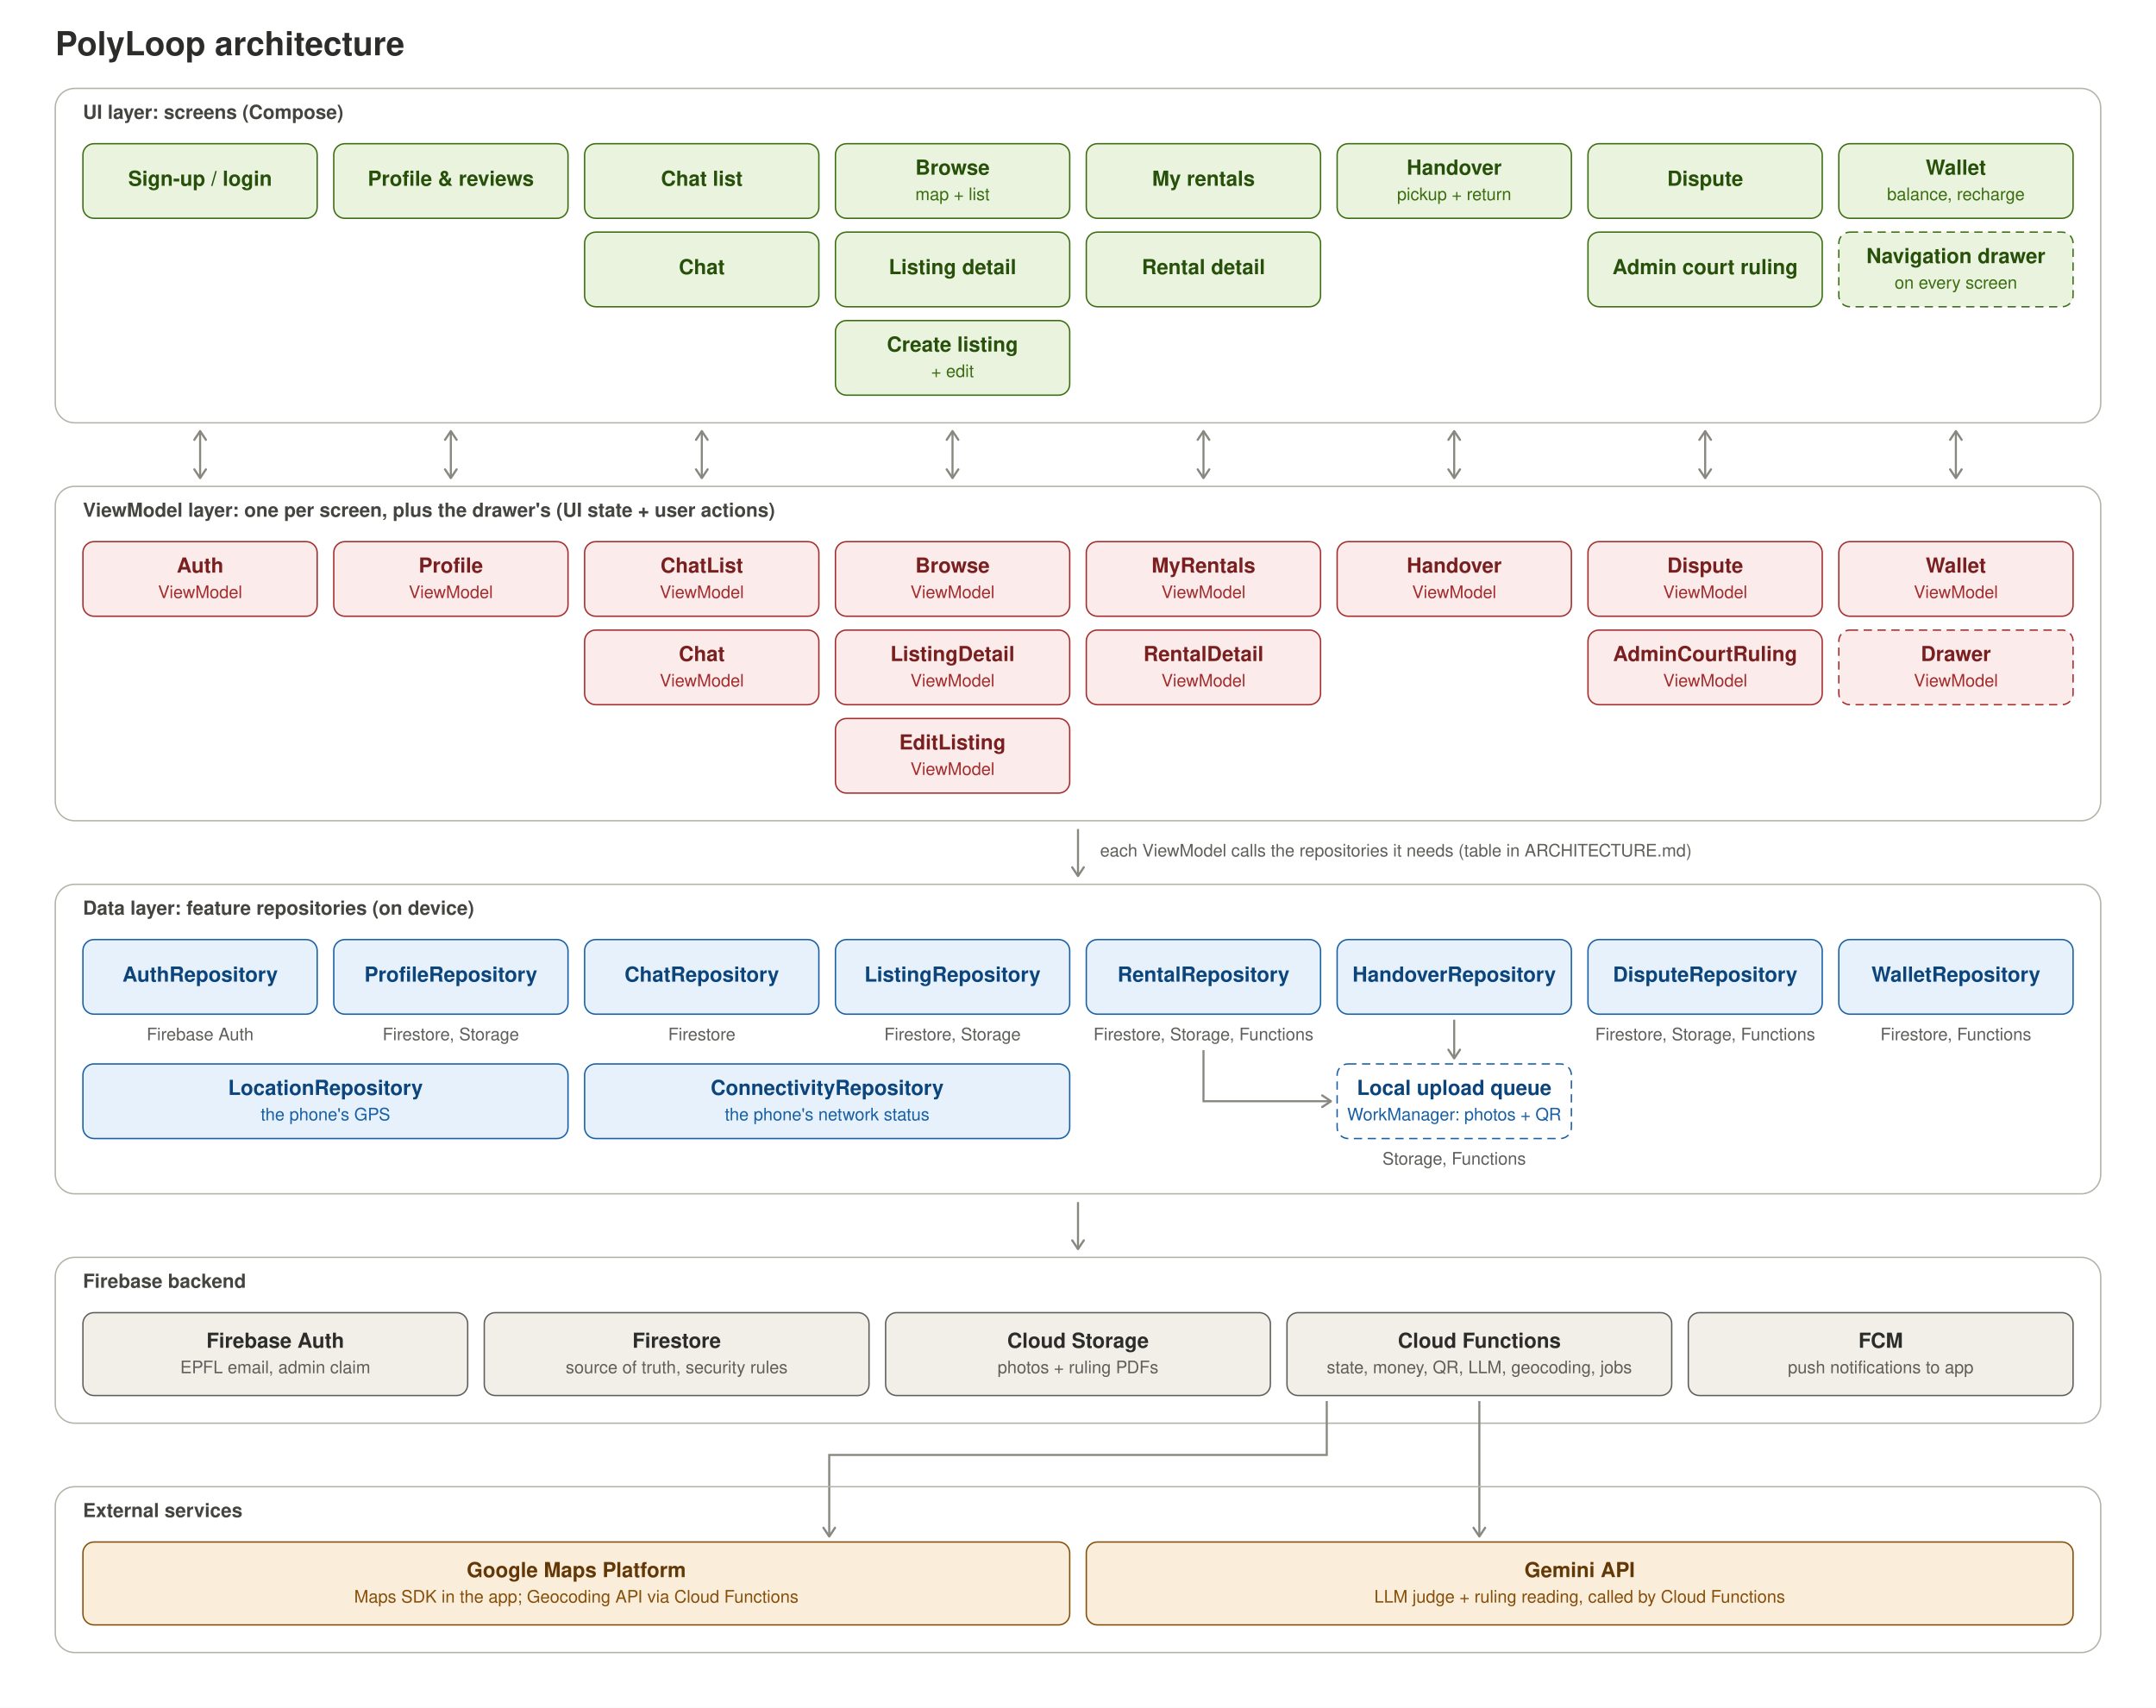
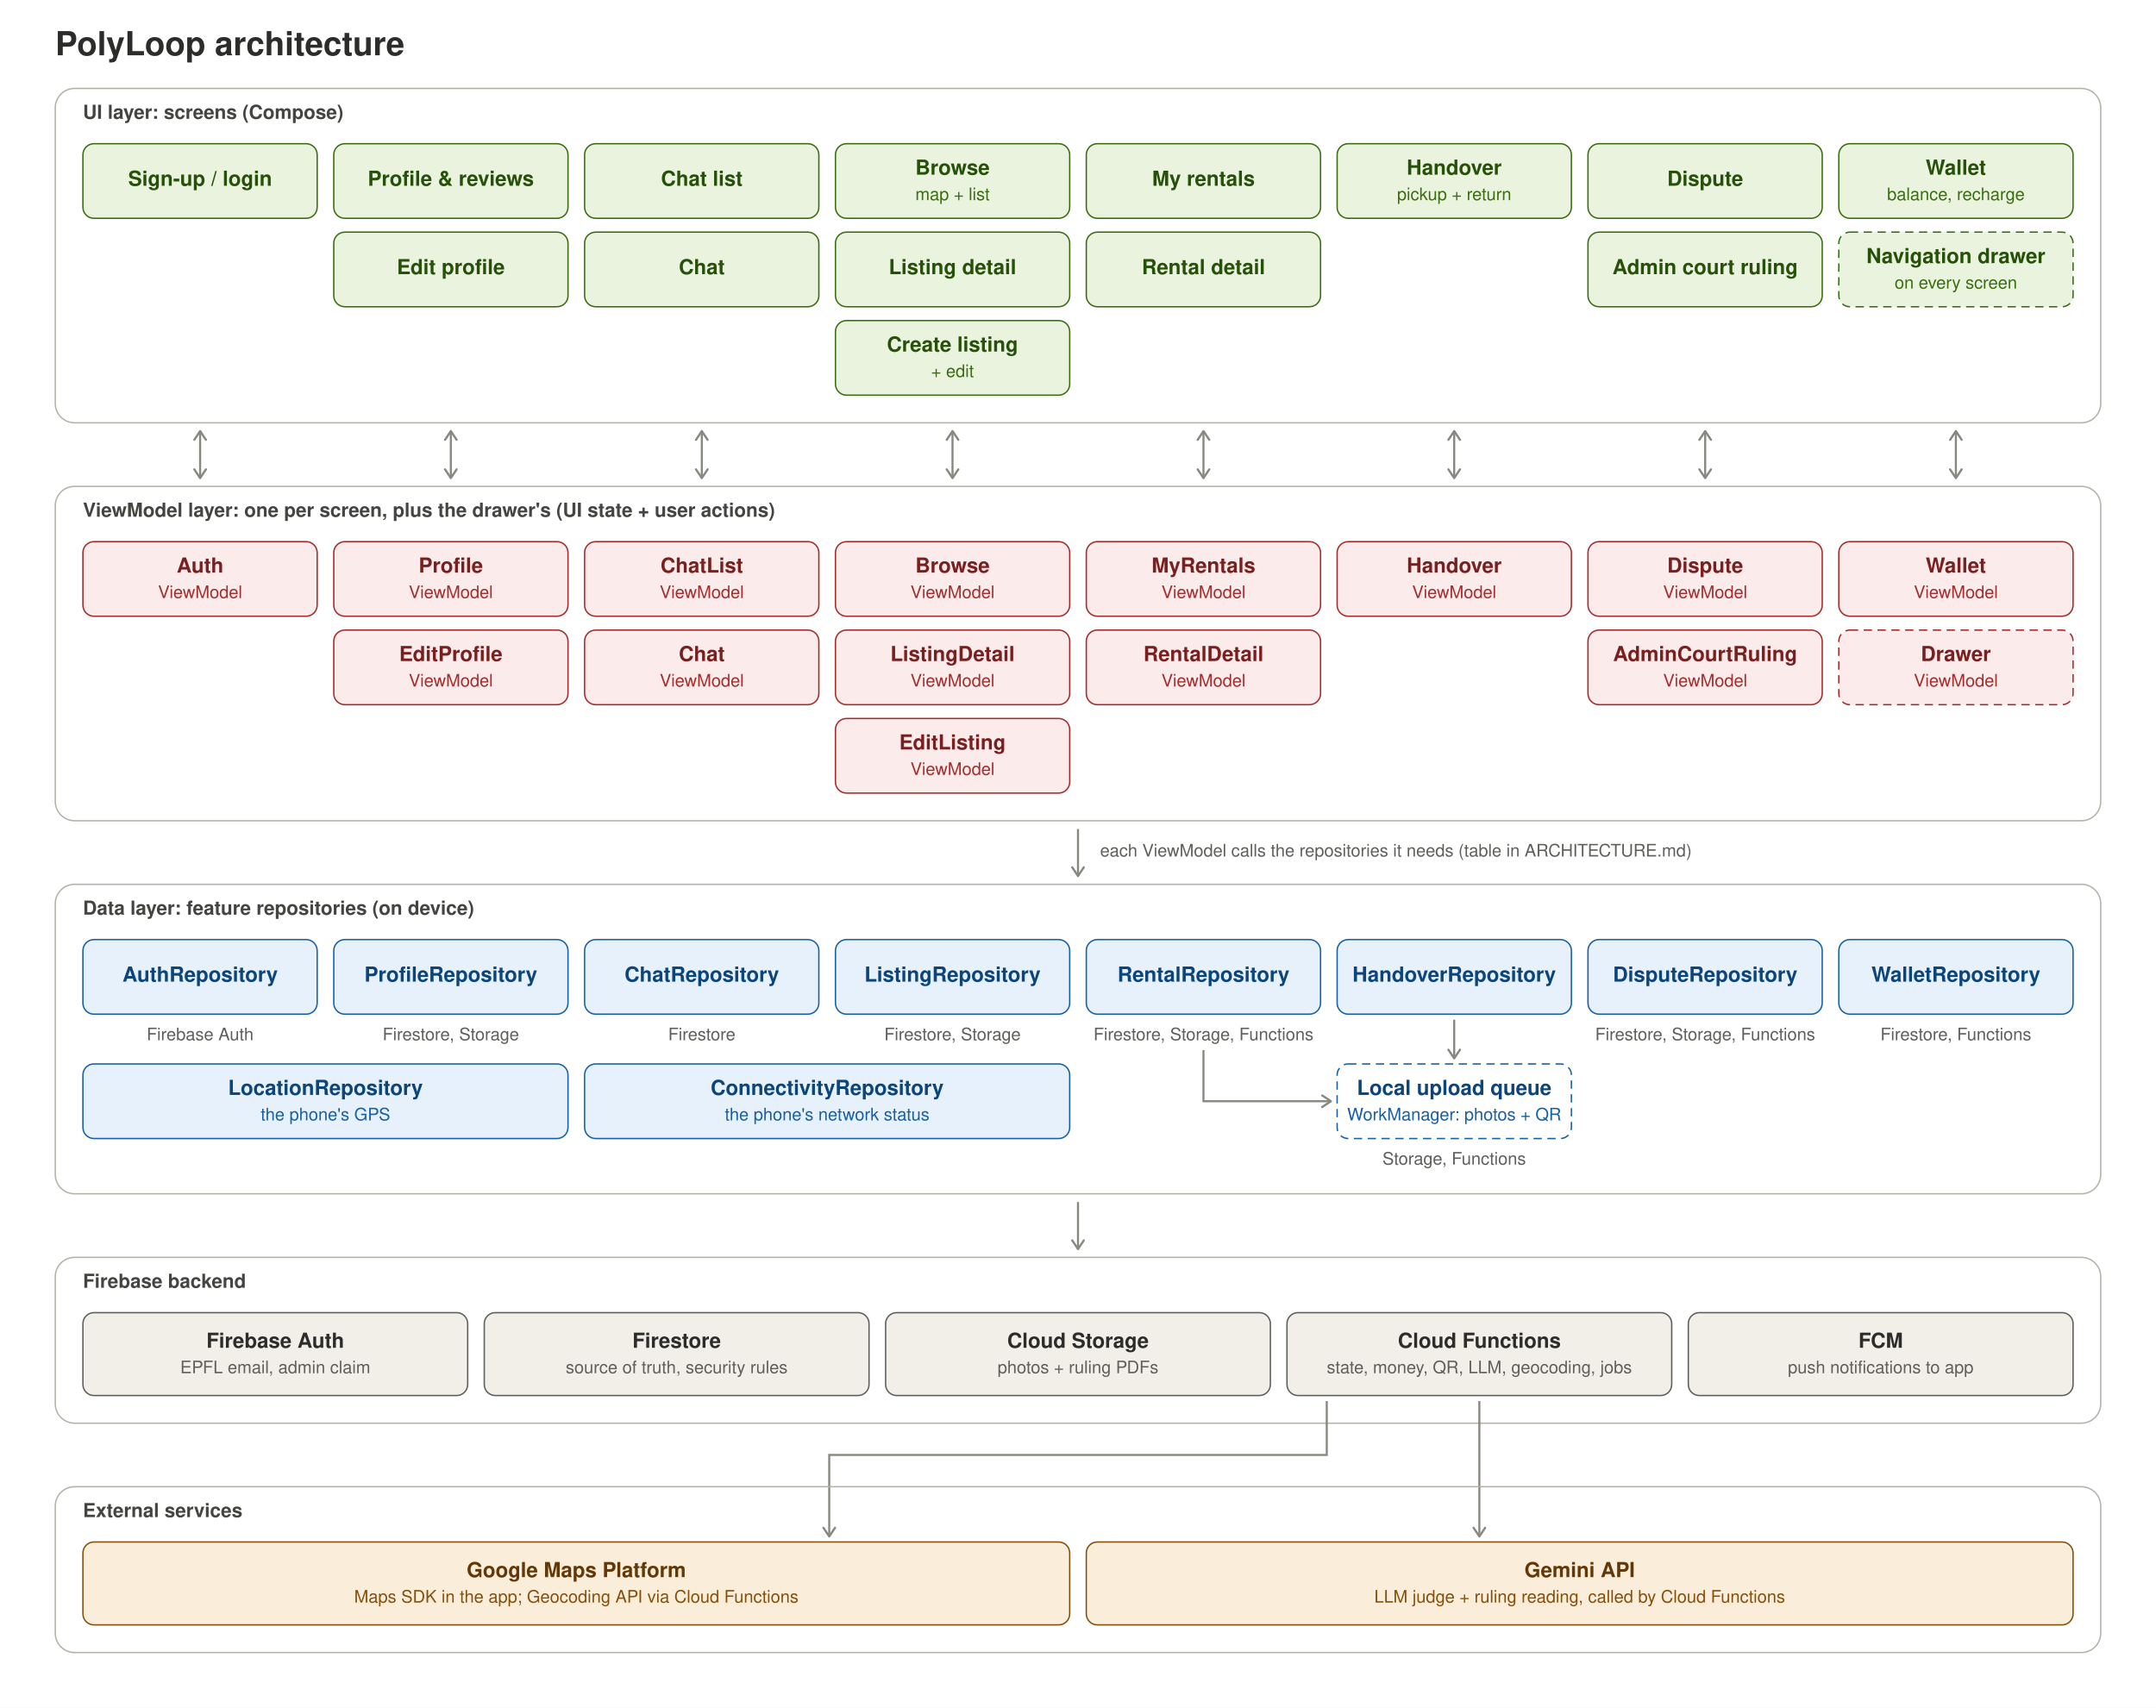
<svg xmlns="http://www.w3.org/2000/svg" width="1560" height="1236" viewBox="0 0 1560 1236">
  <defs>
    <marker id="a" viewBox="0 0 10 10" refX="8" refY="5" markerWidth="7" markerHeight="7" orient="auto-start-reverse">
      <path d="M2 1L8 5L2 9" fill="none" stroke="#888780" stroke-width="1.5" stroke-linecap="round" stroke-linejoin="round" />
    </marker>
  </defs>
  <rect width="1560" height="1236" fill="#FFFFFF" />
  <text x="40" y="40" font-family="Helvetica, Arial, sans-serif" font-size="24" font-weight="bold" fill="#2C2C2A">PolyLoop architecture</text>
  <rect x="40" y="64" width="1480" height="242" rx="14" fill="none" stroke="#B4B2A9" stroke-width="1" />
  <text x="60" y="86" font-family="Helvetica, Arial, sans-serif" font-size="14" font-weight="bold" fill="#444441">UI layer: screens (Compose)</text>
  <rect x="60.0" y="104.0" width="169.5" height="54.0" rx="8" fill="#EAF3DE" stroke="#3B6D11" stroke-width="1" />
  <text x="144.8" y="131.0" text-anchor="middle" dominant-baseline="central" font-family="Helvetica, Arial, sans-serif" font-size="15" font-weight="bold" fill="#27500A">Sign-up / login</text>
  <rect x="241.5" y="104.0" width="169.5" height="54.0" rx="8" fill="#EAF3DE" stroke="#3B6D11" stroke-width="1" />
  <text x="326.2" y="131.0" text-anchor="middle" dominant-baseline="central" font-family="Helvetica, Arial, sans-serif" font-size="15" font-weight="bold" fill="#27500A">Profile &amp; reviews</text>
+   <rect x="241.5" y="168.0" width="169.5" height="54.0" rx="8" fill="#EAF3DE" stroke="#3B6D11" stroke-width="1" />
+   <text x="326.2" y="195.0" text-anchor="middle" dominant-baseline="central" font-family="Helvetica, Arial, sans-serif" font-size="15" font-weight="bold" fill="#27500A">Edit profile</text>
  <rect x="423.0" y="104.0" width="169.5" height="54.0" rx="8" fill="#EAF3DE" stroke="#3B6D11" stroke-width="1" />
  <text x="507.8" y="131.0" text-anchor="middle" dominant-baseline="central" font-family="Helvetica, Arial, sans-serif" font-size="15" font-weight="bold" fill="#27500A">Chat list</text>
  <rect x="423.0" y="168.0" width="169.5" height="54.0" rx="8" fill="#EAF3DE" stroke="#3B6D11" stroke-width="1" />
  <text x="507.8" y="195.0" text-anchor="middle" dominant-baseline="central" font-family="Helvetica, Arial, sans-serif" font-size="15" font-weight="bold" fill="#27500A">Chat</text>
  <rect x="604.5" y="104.0" width="169.5" height="54.0" rx="8" fill="#EAF3DE" stroke="#3B6D11" stroke-width="1" />
  <text x="689.2" y="123.0" text-anchor="middle" dominant-baseline="central" font-family="Helvetica, Arial, sans-serif" font-size="15" font-weight="bold" fill="#27500A">Browse</text>
  <text x="689.2" y="142.0" text-anchor="middle" dominant-baseline="central" font-family="Helvetica, Arial, sans-serif" font-size="12.5" fill="#3B6D11">map + list</text>
  <rect x="604.5" y="168.0" width="169.5" height="54.0" rx="8" fill="#EAF3DE" stroke="#3B6D11" stroke-width="1" />
  <text x="689.2" y="195.0" text-anchor="middle" dominant-baseline="central" font-family="Helvetica, Arial, sans-serif" font-size="15" font-weight="bold" fill="#27500A">Listing detail</text>
  <rect x="604.5" y="232.0" width="169.5" height="54.0" rx="8" fill="#EAF3DE" stroke="#3B6D11" stroke-width="1" />
  <text x="689.2" y="251.0" text-anchor="middle" dominant-baseline="central" font-family="Helvetica, Arial, sans-serif" font-size="15" font-weight="bold" fill="#27500A">Create listing</text>
  <text x="689.2" y="270.0" text-anchor="middle" dominant-baseline="central" font-family="Helvetica, Arial, sans-serif" font-size="12.5" fill="#3B6D11">+ edit</text>
  <rect x="786.0" y="104.0" width="169.5" height="54.0" rx="8" fill="#EAF3DE" stroke="#3B6D11" stroke-width="1" />
  <text x="870.8" y="131.0" text-anchor="middle" dominant-baseline="central" font-family="Helvetica, Arial, sans-serif" font-size="15" font-weight="bold" fill="#27500A">My rentals</text>
  <rect x="786.0" y="168.0" width="169.5" height="54.0" rx="8" fill="#EAF3DE" stroke="#3B6D11" stroke-width="1" />
  <text x="870.8" y="195.0" text-anchor="middle" dominant-baseline="central" font-family="Helvetica, Arial, sans-serif" font-size="15" font-weight="bold" fill="#27500A">Rental detail</text>
  <rect x="967.5" y="104.0" width="169.5" height="54.0" rx="8" fill="#EAF3DE" stroke="#3B6D11" stroke-width="1" />
  <text x="1052.2" y="123.0" text-anchor="middle" dominant-baseline="central" font-family="Helvetica, Arial, sans-serif" font-size="15" font-weight="bold" fill="#27500A">Handover</text>
  <text x="1052.2" y="142.0" text-anchor="middle" dominant-baseline="central" font-family="Helvetica, Arial, sans-serif" font-size="12.5" fill="#3B6D11">pickup + return</text>
  <rect x="1149.0" y="104.0" width="169.5" height="54.0" rx="8" fill="#EAF3DE" stroke="#3B6D11" stroke-width="1" />
  <text x="1233.8" y="131.0" text-anchor="middle" dominant-baseline="central" font-family="Helvetica, Arial, sans-serif" font-size="15" font-weight="bold" fill="#27500A">Dispute</text>
  <rect x="1149.0" y="168.0" width="169.5" height="54.0" rx="8" fill="#EAF3DE" stroke="#3B6D11" stroke-width="1" />
  <text x="1233.8" y="195.0" text-anchor="middle" dominant-baseline="central" font-family="Helvetica, Arial, sans-serif" font-size="15" font-weight="bold" fill="#27500A">Admin court ruling</text>
  <rect x="1330.5" y="104.0" width="169.5" height="54.0" rx="8" fill="#EAF3DE" stroke="#3B6D11" stroke-width="1" />
  <text x="1415.2" y="123.0" text-anchor="middle" dominant-baseline="central" font-family="Helvetica, Arial, sans-serif" font-size="15" font-weight="bold" fill="#27500A">Wallet</text>
  <text x="1415.2" y="142.0" text-anchor="middle" dominant-baseline="central" font-family="Helvetica, Arial, sans-serif" font-size="12.5" fill="#3B6D11">balance, recharge</text>
  <rect x="1330.5" y="168.0" width="169.5" height="54.0" rx="8" fill="#EAF3DE" stroke="#3B6D11" stroke-width="1" stroke-dasharray="6 4" />
  <text x="1415.2" y="187.0" text-anchor="middle" dominant-baseline="central" font-family="Helvetica, Arial, sans-serif" font-size="15" font-weight="bold" fill="#27500A">Navigation drawer</text>
  <text x="1415.2" y="206.0" text-anchor="middle" dominant-baseline="central" font-family="Helvetica, Arial, sans-serif" font-size="12.5" fill="#3B6D11">on every screen</text>
  <line x1="144.8" y1="312" x2="144.8" y2="346" stroke="#888780" stroke-width="1.5" marker-end="url(#a)" marker-start="url(#a)" />
  <line x1="326.2" y1="312" x2="326.2" y2="346" stroke="#888780" stroke-width="1.5" marker-end="url(#a)" marker-start="url(#a)" />
  <line x1="507.8" y1="312" x2="507.8" y2="346" stroke="#888780" stroke-width="1.5" marker-end="url(#a)" marker-start="url(#a)" />
  <line x1="689.2" y1="312" x2="689.2" y2="346" stroke="#888780" stroke-width="1.5" marker-end="url(#a)" marker-start="url(#a)" />
  <line x1="870.8" y1="312" x2="870.8" y2="346" stroke="#888780" stroke-width="1.5" marker-end="url(#a)" marker-start="url(#a)" />
  <line x1="1052.2" y1="312" x2="1052.2" y2="346" stroke="#888780" stroke-width="1.5" marker-end="url(#a)" marker-start="url(#a)" />
  <line x1="1233.8" y1="312" x2="1233.8" y2="346" stroke="#888780" stroke-width="1.5" marker-end="url(#a)" marker-start="url(#a)" />
  <line x1="1415.2" y1="312" x2="1415.2" y2="346" stroke="#888780" stroke-width="1.5" marker-end="url(#a)" marker-start="url(#a)" />
  <rect x="40" y="352" width="1480" height="242" rx="14" fill="none" stroke="#B4B2A9" stroke-width="1" />
  <text x="60" y="374" font-family="Helvetica, Arial, sans-serif" font-size="14" font-weight="bold" fill="#444441">ViewModel layer: one per screen, plus the drawer's (UI state + user actions)</text>
  <rect x="60.0" y="392.0" width="169.5" height="54.0" rx="8" fill="#FCEBEB" stroke="#A32D2D" stroke-width="1" />
  <text x="144.8" y="411.0" text-anchor="middle" dominant-baseline="central" font-family="Helvetica, Arial, sans-serif" font-size="15" font-weight="bold" fill="#791F1F">Auth</text>
  <text x="144.8" y="430.0" text-anchor="middle" dominant-baseline="central" font-family="Helvetica, Arial, sans-serif" font-size="12.5" fill="#A32D2D">ViewModel</text>
  <rect x="241.5" y="392.0" width="169.5" height="54.0" rx="8" fill="#FCEBEB" stroke="#A32D2D" stroke-width="1" />
  <text x="326.2" y="411.0" text-anchor="middle" dominant-baseline="central" font-family="Helvetica, Arial, sans-serif" font-size="15" font-weight="bold" fill="#791F1F">Profile</text>
  <text x="326.2" y="430.0" text-anchor="middle" dominant-baseline="central" font-family="Helvetica, Arial, sans-serif" font-size="12.5" fill="#A32D2D">ViewModel</text>
+   <rect x="241.5" y="456.0" width="169.5" height="54.0" rx="8" fill="#FCEBEB" stroke="#A32D2D" stroke-width="1" />
+   <text x="326.2" y="475.0" text-anchor="middle" dominant-baseline="central" font-family="Helvetica, Arial, sans-serif" font-size="15" font-weight="bold" fill="#791F1F">EditProfile</text>
+   <text x="326.2" y="494.0" text-anchor="middle" dominant-baseline="central" font-family="Helvetica, Arial, sans-serif" font-size="12.5" fill="#A32D2D">ViewModel</text>
  <rect x="423.0" y="392.0" width="169.5" height="54.0" rx="8" fill="#FCEBEB" stroke="#A32D2D" stroke-width="1" />
  <text x="507.8" y="411.0" text-anchor="middle" dominant-baseline="central" font-family="Helvetica, Arial, sans-serif" font-size="15" font-weight="bold" fill="#791F1F">ChatList</text>
  <text x="507.8" y="430.0" text-anchor="middle" dominant-baseline="central" font-family="Helvetica, Arial, sans-serif" font-size="12.5" fill="#A32D2D">ViewModel</text>
  <rect x="423.0" y="456.0" width="169.5" height="54.0" rx="8" fill="#FCEBEB" stroke="#A32D2D" stroke-width="1" />
  <text x="507.8" y="475.0" text-anchor="middle" dominant-baseline="central" font-family="Helvetica, Arial, sans-serif" font-size="15" font-weight="bold" fill="#791F1F">Chat</text>
  <text x="507.8" y="494.0" text-anchor="middle" dominant-baseline="central" font-family="Helvetica, Arial, sans-serif" font-size="12.5" fill="#A32D2D">ViewModel</text>
  <rect x="604.5" y="392.0" width="169.5" height="54.0" rx="8" fill="#FCEBEB" stroke="#A32D2D" stroke-width="1" />
  <text x="689.2" y="411.0" text-anchor="middle" dominant-baseline="central" font-family="Helvetica, Arial, sans-serif" font-size="15" font-weight="bold" fill="#791F1F">Browse</text>
  <text x="689.2" y="430.0" text-anchor="middle" dominant-baseline="central" font-family="Helvetica, Arial, sans-serif" font-size="12.5" fill="#A32D2D">ViewModel</text>
  <rect x="604.5" y="456.0" width="169.5" height="54.0" rx="8" fill="#FCEBEB" stroke="#A32D2D" stroke-width="1" />
  <text x="689.2" y="475.0" text-anchor="middle" dominant-baseline="central" font-family="Helvetica, Arial, sans-serif" font-size="15" font-weight="bold" fill="#791F1F">ListingDetail</text>
  <text x="689.2" y="494.0" text-anchor="middle" dominant-baseline="central" font-family="Helvetica, Arial, sans-serif" font-size="12.5" fill="#A32D2D">ViewModel</text>
  <rect x="604.5" y="520.0" width="169.5" height="54.0" rx="8" fill="#FCEBEB" stroke="#A32D2D" stroke-width="1" />
  <text x="689.2" y="539.0" text-anchor="middle" dominant-baseline="central" font-family="Helvetica, Arial, sans-serif" font-size="15" font-weight="bold" fill="#791F1F">EditListing</text>
  <text x="689.2" y="558.0" text-anchor="middle" dominant-baseline="central" font-family="Helvetica, Arial, sans-serif" font-size="12.5" fill="#A32D2D">ViewModel</text>
  <rect x="786.0" y="392.0" width="169.5" height="54.0" rx="8" fill="#FCEBEB" stroke="#A32D2D" stroke-width="1" />
  <text x="870.8" y="411.0" text-anchor="middle" dominant-baseline="central" font-family="Helvetica, Arial, sans-serif" font-size="15" font-weight="bold" fill="#791F1F">MyRentals</text>
  <text x="870.8" y="430.0" text-anchor="middle" dominant-baseline="central" font-family="Helvetica, Arial, sans-serif" font-size="12.5" fill="#A32D2D">ViewModel</text>
  <rect x="786.0" y="456.0" width="169.5" height="54.0" rx="8" fill="#FCEBEB" stroke="#A32D2D" stroke-width="1" />
  <text x="870.8" y="475.0" text-anchor="middle" dominant-baseline="central" font-family="Helvetica, Arial, sans-serif" font-size="15" font-weight="bold" fill="#791F1F">RentalDetail</text>
  <text x="870.8" y="494.0" text-anchor="middle" dominant-baseline="central" font-family="Helvetica, Arial, sans-serif" font-size="12.5" fill="#A32D2D">ViewModel</text>
  <rect x="967.5" y="392.0" width="169.5" height="54.0" rx="8" fill="#FCEBEB" stroke="#A32D2D" stroke-width="1" />
  <text x="1052.2" y="411.0" text-anchor="middle" dominant-baseline="central" font-family="Helvetica, Arial, sans-serif" font-size="15" font-weight="bold" fill="#791F1F">Handover</text>
  <text x="1052.2" y="430.0" text-anchor="middle" dominant-baseline="central" font-family="Helvetica, Arial, sans-serif" font-size="12.5" fill="#A32D2D">ViewModel</text>
  <rect x="1149.0" y="392.0" width="169.5" height="54.0" rx="8" fill="#FCEBEB" stroke="#A32D2D" stroke-width="1" />
  <text x="1233.8" y="411.0" text-anchor="middle" dominant-baseline="central" font-family="Helvetica, Arial, sans-serif" font-size="15" font-weight="bold" fill="#791F1F">Dispute</text>
  <text x="1233.8" y="430.0" text-anchor="middle" dominant-baseline="central" font-family="Helvetica, Arial, sans-serif" font-size="12.5" fill="#A32D2D">ViewModel</text>
  <rect x="1149.0" y="456.0" width="169.5" height="54.0" rx="8" fill="#FCEBEB" stroke="#A32D2D" stroke-width="1" />
  <text x="1233.8" y="475.0" text-anchor="middle" dominant-baseline="central" font-family="Helvetica, Arial, sans-serif" font-size="15" font-weight="bold" fill="#791F1F">AdminCourtRuling</text>
  <text x="1233.8" y="494.0" text-anchor="middle" dominant-baseline="central" font-family="Helvetica, Arial, sans-serif" font-size="12.5" fill="#A32D2D">ViewModel</text>
  <rect x="1330.5" y="392.0" width="169.5" height="54.0" rx="8" fill="#FCEBEB" stroke="#A32D2D" stroke-width="1" />
  <text x="1415.2" y="411.0" text-anchor="middle" dominant-baseline="central" font-family="Helvetica, Arial, sans-serif" font-size="15" font-weight="bold" fill="#791F1F">Wallet</text>
  <text x="1415.2" y="430.0" text-anchor="middle" dominant-baseline="central" font-family="Helvetica, Arial, sans-serif" font-size="12.5" fill="#A32D2D">ViewModel</text>
  <rect x="1330.5" y="456.0" width="169.5" height="54.0" rx="8" fill="#FCEBEB" stroke="#A32D2D" stroke-width="1" stroke-dasharray="6 4" />
  <text x="1415.2" y="475.0" text-anchor="middle" dominant-baseline="central" font-family="Helvetica, Arial, sans-serif" font-size="15" font-weight="bold" fill="#791F1F">Drawer</text>
  <text x="1415.2" y="494.0" text-anchor="middle" dominant-baseline="central" font-family="Helvetica, Arial, sans-serif" font-size="12.5" fill="#A32D2D">ViewModel</text>
  <line x1="780.0" y1="600" x2="780.0" y2="634" stroke="#888780" stroke-width="1.5" marker-end="url(#a)" />
  <text x="796" y="617" dominant-baseline="central" font-family="Helvetica, Arial, sans-serif" font-size="12.5" fill="#5F5E5A">each ViewModel calls the repositories it needs (table in ARCHITECTURE.md)</text>
  <rect x="40" y="640" width="1480" height="224" rx="14" fill="none" stroke="#B4B2A9" stroke-width="1" />
  <text x="60" y="662" font-family="Helvetica, Arial, sans-serif" font-size="14" font-weight="bold" fill="#444441">Data layer: feature repositories (on device)</text>
  <rect x="60.0" y="680" width="169.5" height="54.0" rx="8" fill="#E6F1FB" stroke="#185FA5" stroke-width="1" />
  <text x="144.8" y="707" text-anchor="middle" dominant-baseline="central" font-family="Helvetica, Arial, sans-serif" font-size="15" font-weight="bold" fill="#0C447C">AuthRepository</text>
  <text x="144.8" y="750" text-anchor="middle" dominant-baseline="central" font-family="Helvetica, Arial, sans-serif" font-size="12.5" fill="#5F5E5A">Firebase Auth</text>
  <rect x="241.5" y="680" width="169.5" height="54.0" rx="8" fill="#E6F1FB" stroke="#185FA5" stroke-width="1" />
  <text x="326.2" y="707" text-anchor="middle" dominant-baseline="central" font-family="Helvetica, Arial, sans-serif" font-size="15" font-weight="bold" fill="#0C447C">ProfileRepository</text>
  <text x="326.2" y="750" text-anchor="middle" dominant-baseline="central" font-family="Helvetica, Arial, sans-serif" font-size="12.5" fill="#5F5E5A">Firestore, Storage</text>
  <rect x="423.0" y="680" width="169.5" height="54.0" rx="8" fill="#E6F1FB" stroke="#185FA5" stroke-width="1" />
  <text x="507.8" y="707" text-anchor="middle" dominant-baseline="central" font-family="Helvetica, Arial, sans-serif" font-size="15" font-weight="bold" fill="#0C447C">ChatRepository</text>
  <text x="507.8" y="750" text-anchor="middle" dominant-baseline="central" font-family="Helvetica, Arial, sans-serif" font-size="12.5" fill="#5F5E5A">Firestore</text>
  <rect x="604.5" y="680" width="169.5" height="54.0" rx="8" fill="#E6F1FB" stroke="#185FA5" stroke-width="1" />
  <text x="689.2" y="707" text-anchor="middle" dominant-baseline="central" font-family="Helvetica, Arial, sans-serif" font-size="15" font-weight="bold" fill="#0C447C">ListingRepository</text>
  <text x="689.2" y="750" text-anchor="middle" dominant-baseline="central" font-family="Helvetica, Arial, sans-serif" font-size="12.5" fill="#5F5E5A">Firestore, Storage</text>
  <rect x="786.0" y="680" width="169.5" height="54.0" rx="8" fill="#E6F1FB" stroke="#185FA5" stroke-width="1" />
  <text x="870.8" y="707" text-anchor="middle" dominant-baseline="central" font-family="Helvetica, Arial, sans-serif" font-size="15" font-weight="bold" fill="#0C447C">RentalRepository</text>
  <text x="870.8" y="750" text-anchor="middle" dominant-baseline="central" font-family="Helvetica, Arial, sans-serif" font-size="12.5" fill="#5F5E5A">Firestore, Storage, Functions</text>
  <path d="M870.8 760V797H963" fill="none" stroke="#888780" stroke-width="1.5" marker-end="url(#a)" />
  <rect x="967.5" y="680" width="169.5" height="54.0" rx="8" fill="#E6F1FB" stroke="#185FA5" stroke-width="1" />
  <text x="1052.2" y="707" text-anchor="middle" dominant-baseline="central" font-family="Helvetica, Arial, sans-serif" font-size="15" font-weight="bold" fill="#0C447C">HandoverRepository</text>
  <rect x="1149.0" y="680" width="169.5" height="54.0" rx="8" fill="#E6F1FB" stroke="#185FA5" stroke-width="1" />
  <text x="1233.8" y="707" text-anchor="middle" dominant-baseline="central" font-family="Helvetica, Arial, sans-serif" font-size="15" font-weight="bold" fill="#0C447C">DisputeRepository</text>
  <text x="1233.8" y="750" text-anchor="middle" dominant-baseline="central" font-family="Helvetica, Arial, sans-serif" font-size="12.5" fill="#5F5E5A">Firestore, Storage, Functions</text>
  <rect x="1330.5" y="680" width="169.5" height="54.0" rx="8" fill="#E6F1FB" stroke="#185FA5" stroke-width="1" />
  <text x="1415.2" y="707" text-anchor="middle" dominant-baseline="central" font-family="Helvetica, Arial, sans-serif" font-size="15" font-weight="bold" fill="#0C447C">WalletRepository</text>
  <text x="1415.2" y="750" text-anchor="middle" dominant-baseline="central" font-family="Helvetica, Arial, sans-serif" font-size="12.5" fill="#5F5E5A">Firestore, Functions</text>
  <line x1="1052.2" y1="738" x2="1052.2" y2="766" stroke="#888780" stroke-width="1.5" marker-end="url(#a)" />
  <rect x="967.5" y="770" width="169.5" height="54.0" rx="8" fill="#FFFFFF" stroke="#185FA5" stroke-width="1" stroke-dasharray="6 4" />
  <text x="1052.2" y="789" text-anchor="middle" dominant-baseline="central" font-family="Helvetica, Arial, sans-serif" font-size="15" font-weight="bold" fill="#0C447C">Local upload queue</text>
  <text x="1052.2" y="808" text-anchor="middle" dominant-baseline="central" font-family="Helvetica, Arial, sans-serif" font-size="12.5" fill="#185FA5">WorkManager: photos + QR</text>
  <text x="1052.2" y="840" text-anchor="middle" dominant-baseline="central" font-family="Helvetica, Arial, sans-serif" font-size="12.5" fill="#5F5E5A">Storage, Functions</text>
  <rect x="60.0" y="770.0" width="351.0" height="54.0" rx="8" fill="#E6F1FB" stroke="#185FA5" stroke-width="1" />
  <text x="235.5" y="789.0" text-anchor="middle" dominant-baseline="central" font-family="Helvetica, Arial, sans-serif" font-size="15" font-weight="bold" fill="#0C447C">LocationRepository</text>
  <text x="235.5" y="808.0" text-anchor="middle" dominant-baseline="central" font-family="Helvetica, Arial, sans-serif" font-size="12.5" fill="#185FA5">the phone's GPS</text>
  <rect x="423.0" y="770.0" width="351.0" height="54.0" rx="8" fill="#E6F1FB" stroke="#185FA5" stroke-width="1" />
  <text x="598.5" y="789.0" text-anchor="middle" dominant-baseline="central" font-family="Helvetica, Arial, sans-serif" font-size="15" font-weight="bold" fill="#0C447C">ConnectivityRepository</text>
  <text x="598.5" y="808.0" text-anchor="middle" dominant-baseline="central" font-family="Helvetica, Arial, sans-serif" font-size="12.5" fill="#185FA5">the phone's network status</text>
  <line x1="780.0" y1="870" x2="780.0" y2="904" stroke="#888780" stroke-width="1.5" marker-end="url(#a)" />
  <rect x="40" y="910" width="1480" height="120" rx="14" fill="none" stroke="#B4B2A9" stroke-width="1" />
  <text x="60" y="932" font-family="Helvetica, Arial, sans-serif" font-size="14" font-weight="bold" fill="#444441">Firebase backend</text>
  <rect x="60.0" y="950" width="278.4" height="60.0" rx="8" fill="#F1EFE8" stroke="#5F5E5A" stroke-width="1" />
  <text x="199.2" y="972" text-anchor="middle" dominant-baseline="central" font-family="Helvetica, Arial, sans-serif" font-size="15" font-weight="bold" fill="#2C2C2A">Firebase Auth</text>
  <text x="199.2" y="991" text-anchor="middle" dominant-baseline="central" font-family="Helvetica, Arial, sans-serif" font-size="12.5" fill="#5F5E5A">EPFL email, admin claim</text>
  <rect x="350.4" y="950" width="278.4" height="60.0" rx="8" fill="#F1EFE8" stroke="#5F5E5A" stroke-width="1" />
  <text x="489.6" y="972" text-anchor="middle" dominant-baseline="central" font-family="Helvetica, Arial, sans-serif" font-size="15" font-weight="bold" fill="#2C2C2A">Firestore</text>
  <text x="489.6" y="991" text-anchor="middle" dominant-baseline="central" font-family="Helvetica, Arial, sans-serif" font-size="12.5" fill="#5F5E5A">source of truth, security rules</text>
  <rect x="640.8" y="950" width="278.4" height="60.0" rx="8" fill="#F1EFE8" stroke="#5F5E5A" stroke-width="1" />
  <text x="780.0" y="972" text-anchor="middle" dominant-baseline="central" font-family="Helvetica, Arial, sans-serif" font-size="15" font-weight="bold" fill="#2C2C2A">Cloud Storage</text>
  <text x="780.0" y="991" text-anchor="middle" dominant-baseline="central" font-family="Helvetica, Arial, sans-serif" font-size="12.5" fill="#5F5E5A">photos + ruling PDFs</text>
  <rect x="931.2" y="950" width="278.4" height="60.0" rx="8" fill="#F1EFE8" stroke="#5F5E5A" stroke-width="1" />
  <text x="1070.4" y="972" text-anchor="middle" dominant-baseline="central" font-family="Helvetica, Arial, sans-serif" font-size="15" font-weight="bold" fill="#2C2C2A">Cloud Functions</text>
  <text x="1070.4" y="991" text-anchor="middle" dominant-baseline="central" font-family="Helvetica, Arial, sans-serif" font-size="12.5" fill="#5F5E5A">state, money, QR, LLM, geocoding, jobs</text>
  <rect x="1221.6" y="950" width="278.4" height="60.0" rx="8" fill="#F1EFE8" stroke="#5F5E5A" stroke-width="1" />
  <text x="1360.8" y="972" text-anchor="middle" dominant-baseline="central" font-family="Helvetica, Arial, sans-serif" font-size="15" font-weight="bold" fill="#2C2C2A">FCM</text>
  <text x="1360.8" y="991" text-anchor="middle" dominant-baseline="central" font-family="Helvetica, Arial, sans-serif" font-size="12.5" fill="#5F5E5A">push notifications to app</text>
  <line x1="1070.4" y1="1014" x2="1070.4" y2="1112" stroke="#888780" stroke-width="1.5" marker-end="url(#a)" />
  <path d="M960 1014V1053H600V1112" fill="none" stroke="#888780" stroke-width="1.5" marker-end="url(#a)" />
  <rect x="40" y="1076" width="1480" height="120" rx="14" fill="none" stroke="#B4B2A9" stroke-width="1" />
  <text x="60" y="1098" font-family="Helvetica, Arial, sans-serif" font-size="14" font-weight="bold" fill="#444441">External services</text>
  <rect x="60.0" y="1116" width="714.0" height="60.0" rx="8" fill="#FAEEDA" stroke="#854F0B" stroke-width="1" />
  <text x="417.0" y="1138" text-anchor="middle" dominant-baseline="central" font-family="Helvetica, Arial, sans-serif" font-size="15" font-weight="bold" fill="#633806">Google Maps Platform</text>
  <text x="417.0" y="1157" text-anchor="middle" dominant-baseline="central" font-family="Helvetica, Arial, sans-serif" font-size="12.5" fill="#854F0B">Maps SDK in the app; Geocoding API via Cloud Functions</text>
  <rect x="786.0" y="1116" width="714.0" height="60.0" rx="8" fill="#FAEEDA" stroke="#854F0B" stroke-width="1" />
  <text x="1143.0" y="1138" text-anchor="middle" dominant-baseline="central" font-family="Helvetica, Arial, sans-serif" font-size="15" font-weight="bold" fill="#633806">Gemini API</text>
  <text x="1143.0" y="1157" text-anchor="middle" dominant-baseline="central" font-family="Helvetica, Arial, sans-serif" font-size="12.5" fill="#854F0B">LLM judge + ruling reading, called by Cloud Functions</text>
</svg>
